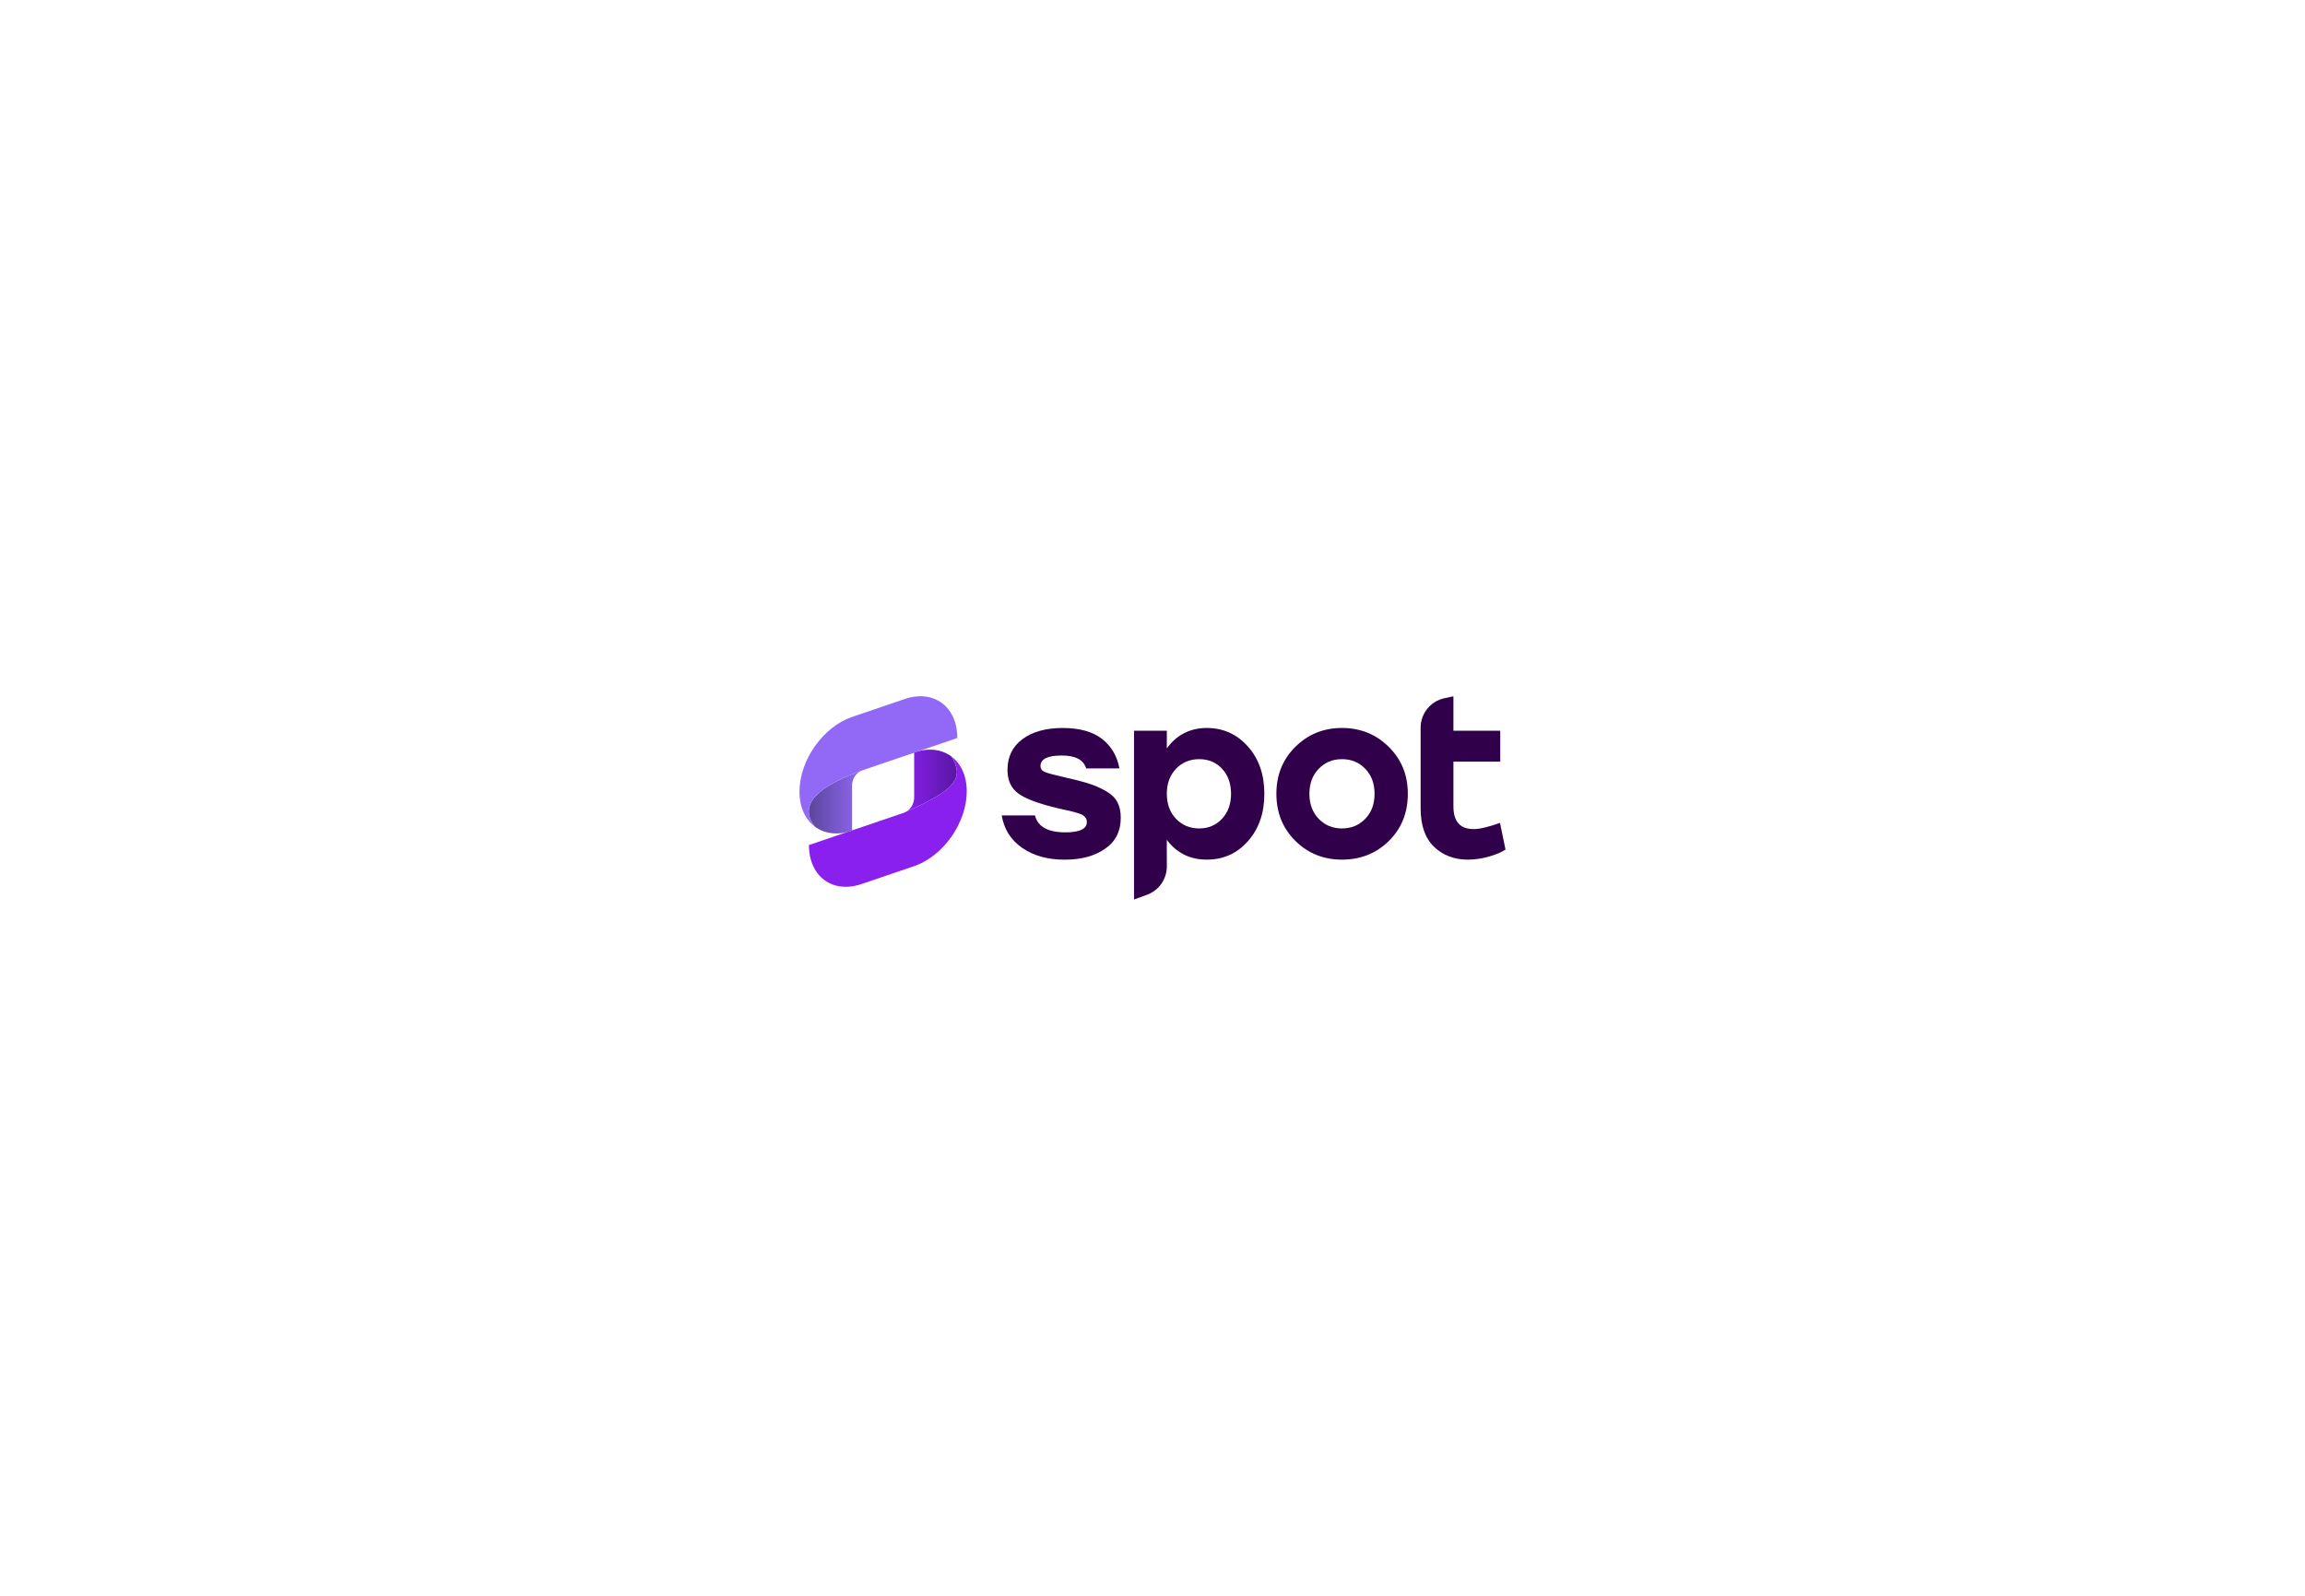
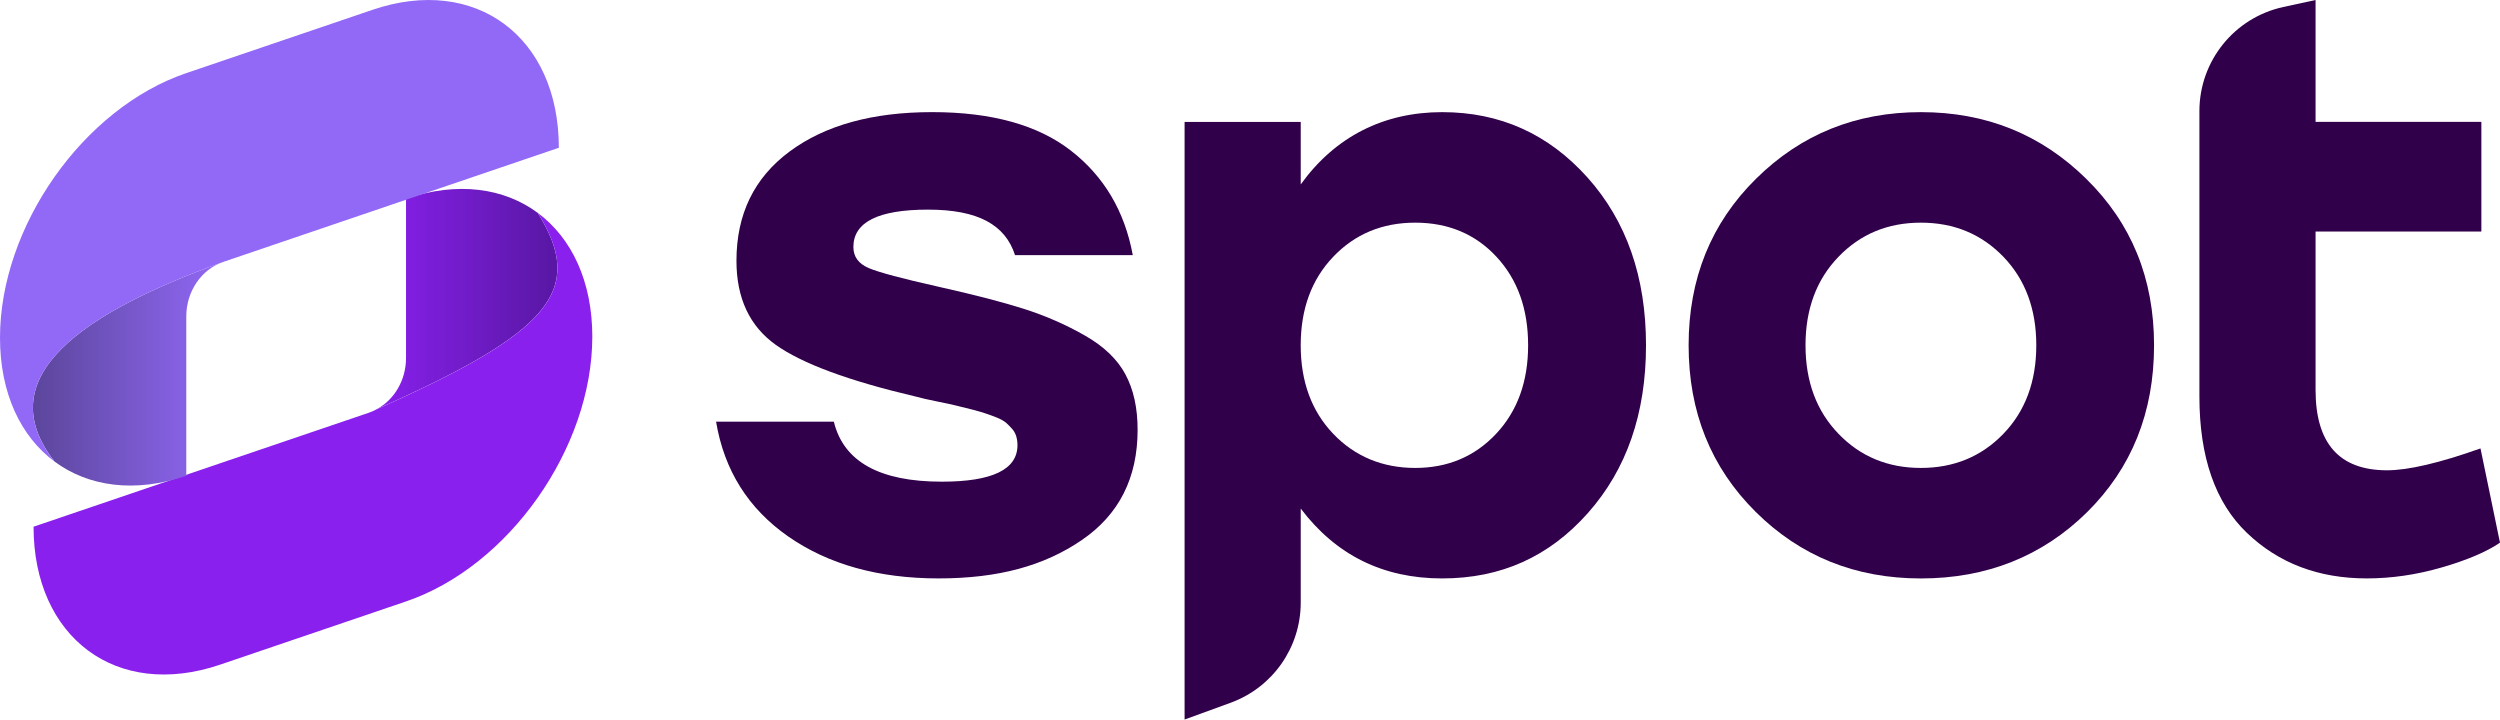
- <svg xmlns="http://www.w3.org/2000/svg" id="_Слой_1" data-name="Слой 1" viewBox="0 0 1300 900">
+ <svg xmlns="http://www.w3.org/2000/svg" id="Layer_2" data-name="Layer 2" viewBox="0 0 1231.48 354.43">
  <defs>
    <style>
      .cls-1 {
        fill: url(#_Безымянный_градиент_9);
      }

      .cls-1, .cls-2, .cls-3, .cls-4, .cls-5 {
        stroke-width: 0px;
      }

      .cls-2 {
        fill: url(#_Безымянный_градиент_5);
      }

      .cls-3 {
        fill: #8920ed;
      }

      .cls-4 {
        fill: #9268f7;
      }

      .cls-5 {
        fill: #31004a;
      }
    </style>
-     <linearGradient id="_Безымянный_градиент_9" data-name="Безымянный градиент 9" x1="510.92" y1="440.33" x2="539.69" y2="440.33" gradientUnits="userSpaceOnUse">
+     <linearGradient id="_Безымянный_градиент_9" data-name="Безымянный градиент 9" x1="185.62" y1="147.3" x2="274.59" y2="147.3" gradientUnits="userSpaceOnUse">
      <stop offset="0" stop-color="#8920ed" />
      <stop offset="1" stop-color="#5817a3" />
    </linearGradient>
-     <linearGradient id="_Безымянный_градиент_5" data-name="Безымянный градиент 5" x1="456.15" y1="452.22" x2="486.48" y2="452.22" gradientUnits="userSpaceOnUse">
+     <linearGradient id="_Безымянный_градиент_5" data-name="Безымянный градиент 5" x1="16.22" y1="184.09" x2="110.04" y2="184.09" gradientUnits="userSpaceOnUse">
      <stop offset="0" stop-color="#5b469b" />
      <stop offset="1" stop-color="#9268f7" />
    </linearGradient>
  </defs>
-   <g>
-     <path class="cls-1" d="m510.92,457.87c2.82-1.52,4.65-4.66,4.65-8.14v-25.38c8.2-2.78,15.61-1.72,20.98,2.26,7.77,12.39,1.79,19.07-25.63,31.26Z" />
-     <path class="cls-3" d="m545.24,446.33c0,8.85-3.32,18-8.69,25.63-5.37,7.63-12.78,13.74-20.98,16.53l-29.66,10.09c-8.2,2.78-15.61,1.72-20.98-2.26-5.37-3.99-8.69-10.87-8.69-19.73l53.42-18.16c.44-.15.86-.34,1.25-.56h.01c27.42-12.19,33.4-18.87,25.63-31.26,5.37,3.98,8.69,10.87,8.69,19.73Z" />
-     <path class="cls-2" d="m486.48,434.41c-3.52,1.19-5.91,4.71-5.91,8.7v25.37c-8.19,2.79-15.61,1.72-20.98-2.26-10.58-13.49,4.57-23.79,26.89-31.81Z" />
-     <path class="cls-4" d="m539.91,416.23l-53.43,18.17c-22.32,8.02-37.47,18.32-26.89,31.81-5.37-3.98-8.69-10.86-8.69-19.73s3.32-18,8.69-25.63c5.37-7.62,12.79-13.74,20.98-16.52l29.67-10.09c16.38-5.58,29.67,4.27,29.67,21.98Z" />
-   </g>
-   <g>
-     <path class="cls-5" d="m630.18,452.35c-1.29-2.42-3.46-4.49-6.47-6.21-3.01-1.72-6.21-3.12-9.58-4.2-3.36-1.08-7.93-2.27-13.72-3.56-5.77-1.29-9.49-2.28-11.11-2.97-1.64-.7-2.47-1.81-2.47-3.36,0-3.97,3.97-5.95,11.91-5.95s12.29,2.41,13.84,7.25h18.76c-1.29-6.99-4.57-12.53-9.84-16.63-5.25-4.1-12.64-6.15-22.12-6.15s-17.05,2.09-22.7,6.27c-5.65,4.19-8.47,9.99-8.47,17.4,0,5.95,2.09,10.41,6.27,13.4,4.17,2.97,11.57,5.71,22.18,8.21.94.26,2.07.52,3.36.78,1.29.26,2.3.47,3.05.65.73.17,1.58.38,2.59.64.99.26,1.74.47,2.25.65.52.17,1.1.38,1.75.64.64.26,1.14.55,1.49.84.33.3.65.62.96.97.3.35.52.73.65,1.17.12.43.2.9.2,1.42,0,3.88-4.02,5.82-12.04,5.82-9.91,0-15.65-3.18-17.2-9.56h-18.76c1.29,7.75,5.13,13.86,11.51,18.3,6.39,4.45,14.37,6.67,23.93,6.67s16.82-2.03,22.78-6.09c5.95-4.05,8.92-9.91,8.92-17.59,0-3.46-.64-6.39-1.93-8.8Z" />
-     <path class="cls-5" d="m703.76,420.97c-6.21-6.94-13.93-10.41-23.16-10.41s-16.99,3.84-22.52,11.51v-9.96h-18.5v95.19l7.34-2.68c6.7-2.44,11.16-8.81,11.16-15.95v-14.98c5.6,7.41,13.11,11.13,22.52,11.13s17.05-3.47,23.22-10.41c6.17-6.94,9.26-15.85,9.26-26.72s-3.11-19.78-9.32-26.72Zm-14.56,40.82c-3.41,3.62-7.7,5.44-12.88,5.44s-9.61-1.81-13.06-5.44c-3.46-3.62-5.18-8.33-5.18-14.1s1.72-10.48,5.18-14.1c3.46-3.62,7.81-5.44,13.06-5.44s9.58,1.81,12.94,5.44c3.36,3.62,5.04,8.31,5.04,14.1s-1.71,10.48-5.1,14.1Z" />
-     <path class="cls-5" d="m783.19,421.17c-7.2-7.08-15.97-10.61-26.33-10.61s-19.11,3.53-26.26,10.61c-7.16,7.06-10.73,15.91-10.73,26.52s3.55,19.44,10.67,26.52c7.11,7.06,15.88,10.61,26.33,10.61s19.34-3.52,26.46-10.55c7.11-7.03,10.67-15.9,10.67-26.58s-3.61-19.46-10.81-26.52Zm-13.19,40.62c-3.5,3.62-7.89,5.44-13.14,5.44s-9.64-1.81-13.12-5.44c-3.5-3.62-5.25-8.33-5.25-14.1s1.75-10.48,5.25-14.1c3.49-3.62,7.86-5.44,13.12-5.44s9.64,1.81,13.14,5.44c3.49,3.62,5.24,8.31,5.24,14.1s-1.75,10.48-5.24,14.1Z" />
-     <path class="cls-5" d="m849.1,479.13c-2.16,1.47-5.24,2.78-9.26,3.94-4.01,1.16-7.99,1.75-11.97,1.75-7.68,0-14.04-2.42-19.08-7.25-5.04-4.82-7.57-12.07-7.57-21.74v-45.44c0-7.99,5.57-14.89,13.37-16.59l5.13-1.11v19.41h26.41v17.47h-26.41v25.22c0,8.55,3.8,12.8,11.39,12.8,3.37,0,8.32-1.15,14.88-3.48l3.1,15.01Z" />
+   <g id="_Слой_1" data-name="Слой 1">
+     <g>
+       <g>
+         <path class="cls-1" d="m185.62,201.54c8.72-4.71,14.38-14.41,14.38-25.17v-78.5c25.36-8.59,48.28-5.32,64.88,6.99,24.03,38.31,5.54,58.97-79.26,96.68Z" />
+         <path class="cls-3" d="m291.76,165.87c0,27.38-10.27,55.66-26.87,79.27-16.61,23.6-39.52,42.49-64.88,51.12l-91.73,31.19c-25.36,8.59-48.28,5.32-64.88-6.99-16.61-12.34-26.87-33.63-26.87-61.01l165.21-56.16c1.36-.47,2.66-1.04,3.87-1.74h.03c84.8-37.71,103.29-58.37,79.26-96.68,16.61,12.3,26.87,33.63,26.87,61.01Z" />
+         <path class="cls-2" d="m110.04,128.99c-10.89,3.68-18.28,14.58-18.28,26.91v78.46c-25.33,8.63-48.28,5.32-64.88-6.99-32.72-41.72,14.13-73.58,83.16-98.39Z" />
+         <path class="cls-4" d="m275.27,72.79l-165.24,56.2C41.01,153.8-5.85,185.66,26.87,227.38,10.27,215.08,0,193.78,0,166.37s10.27-55.66,26.87-79.27c16.61-23.57,39.55-42.49,64.88-51.08L183.52,4.83c50.66-17.25,91.76,13.21,91.76,67.97Z" />
+       </g>
+       <g>
+         <path class="cls-5" d="m554.43,184.49c-4-7.49-10.69-13.89-20.01-19.21-9.32-5.32-19.21-9.65-29.62-13-10.41-3.34-24.53-7.02-42.43-11.02-17.85-4-29.34-7.06-34.37-9.18-5.09-2.17-7.63-5.6-7.63-10.41,0-12.29,12.29-18.41,36.82-18.41s38,7.44,42.8,22.41h58.01c-4-21.61-14.13-38.75-30.42-51.42-16.25-12.67-39.08-19.02-68.42-19.02s-52.74,6.45-70.21,19.4c-17.47,12.95-26.18,30.89-26.18,53.82,0,18.41,6.45,32.21,19.4,41.44,12.9,9.18,35.79,17.66,68.61,25.38,2.92.8,6.4,1.6,10.41,2.4,4,.8,7.11,1.46,9.42,2.02,2.26.52,4.9,1.18,8,1.98,3.06.8,5.37,1.46,6.97,2.02,1.6.52,3.39,1.18,5.41,1.98,1.98.8,3.53,1.7,4.61,2.59,1.04.94,2.02,1.93,2.97,3.01.94,1.08,1.6,2.26,2.02,3.63.38,1.32.61,2.78.61,4.38,0,12.01-12.43,17.99-37.25,17.99-30.65,0-48.41-9.84-53.21-29.57h-58.01c4,23.97,15.87,42.85,35.6,56.6,19.78,13.75,44.45,20.62,74.02,20.62s52.03-6.26,70.44-18.83c18.41-12.53,27.59-30.65,27.59-54.39,0-10.69-1.98-19.78-5.98-27.22Z" />
+         <path class="cls-5" d="m781.99,87.45c-19.21-21.47-43.08-32.21-71.62-32.21s-52.55,11.87-69.64,35.6v-30.79h-57.21v294.39l22.7-8.28c20.72-7.56,34.51-27.26,34.51-49.32v-46.33c17.33,22.93,40.54,34.42,69.64,34.42s52.74-10.74,71.81-32.21c19.07-21.47,28.63-49.02,28.63-82.64s-9.61-61.17-28.82-82.64Zm-45.02,126.24c-10.55,11.21-23.83,16.81-39.84,16.81s-29.71-5.6-40.4-16.81c-10.69-11.21-16.01-25.76-16.01-43.6s5.32-32.4,16.01-43.6c10.69-11.21,24.16-16.81,40.4-16.81s29.62,5.6,40.02,16.81c10.41,11.21,15.59,25.71,15.59,43.6s-5.27,32.4-15.77,43.6Z" />
+         <path class="cls-5" d="m1027.64,88.06c-22.27-21.9-49.39-32.82-81.41-32.82s-59.09,10.92-81.23,32.82c-22.13,21.85-33.2,49.21-33.2,82.03s10.97,60.13,33.01,82.03c21.99,21.85,49.11,32.82,81.41,32.82s59.8-10.88,81.84-32.63c21.99-21.75,33.01-49.16,33.01-82.21s-11.16-60.18-33.43-82.03Zm-40.78,125.63c-10.83,11.21-24.39,16.81-40.64,16.81s-29.81-5.6-40.59-16.81c-10.83-11.21-16.25-25.76-16.25-43.6s5.42-32.4,16.25-43.6c10.78-11.21,24.3-16.81,40.59-16.81s29.81,5.6,40.64,16.81c10.78,11.21,16.2,25.71,16.2,43.6s-5.41,32.4-16.2,43.6Z" />
+         <path class="cls-5" d="m1231.48,267.31c-6.68,4.54-16.22,8.59-28.64,12.19-12.39,3.6-24.71,5.42-37.01,5.42-23.74,0-43.43-7.49-59-22.41-15.6-14.92-23.42-37.33-23.42-67.23V54.74c0-24.7,17.22-46.06,41.35-51.3L1140.63,0v60.03h81.67v54.03h-81.67v78c0,26.43,11.74,39.6,35.22,39.6,10.41,0,25.72-3.57,46.02-10.77l9.6,46.41Z" />
+       </g>
+     </g>
  </g>
</svg>
